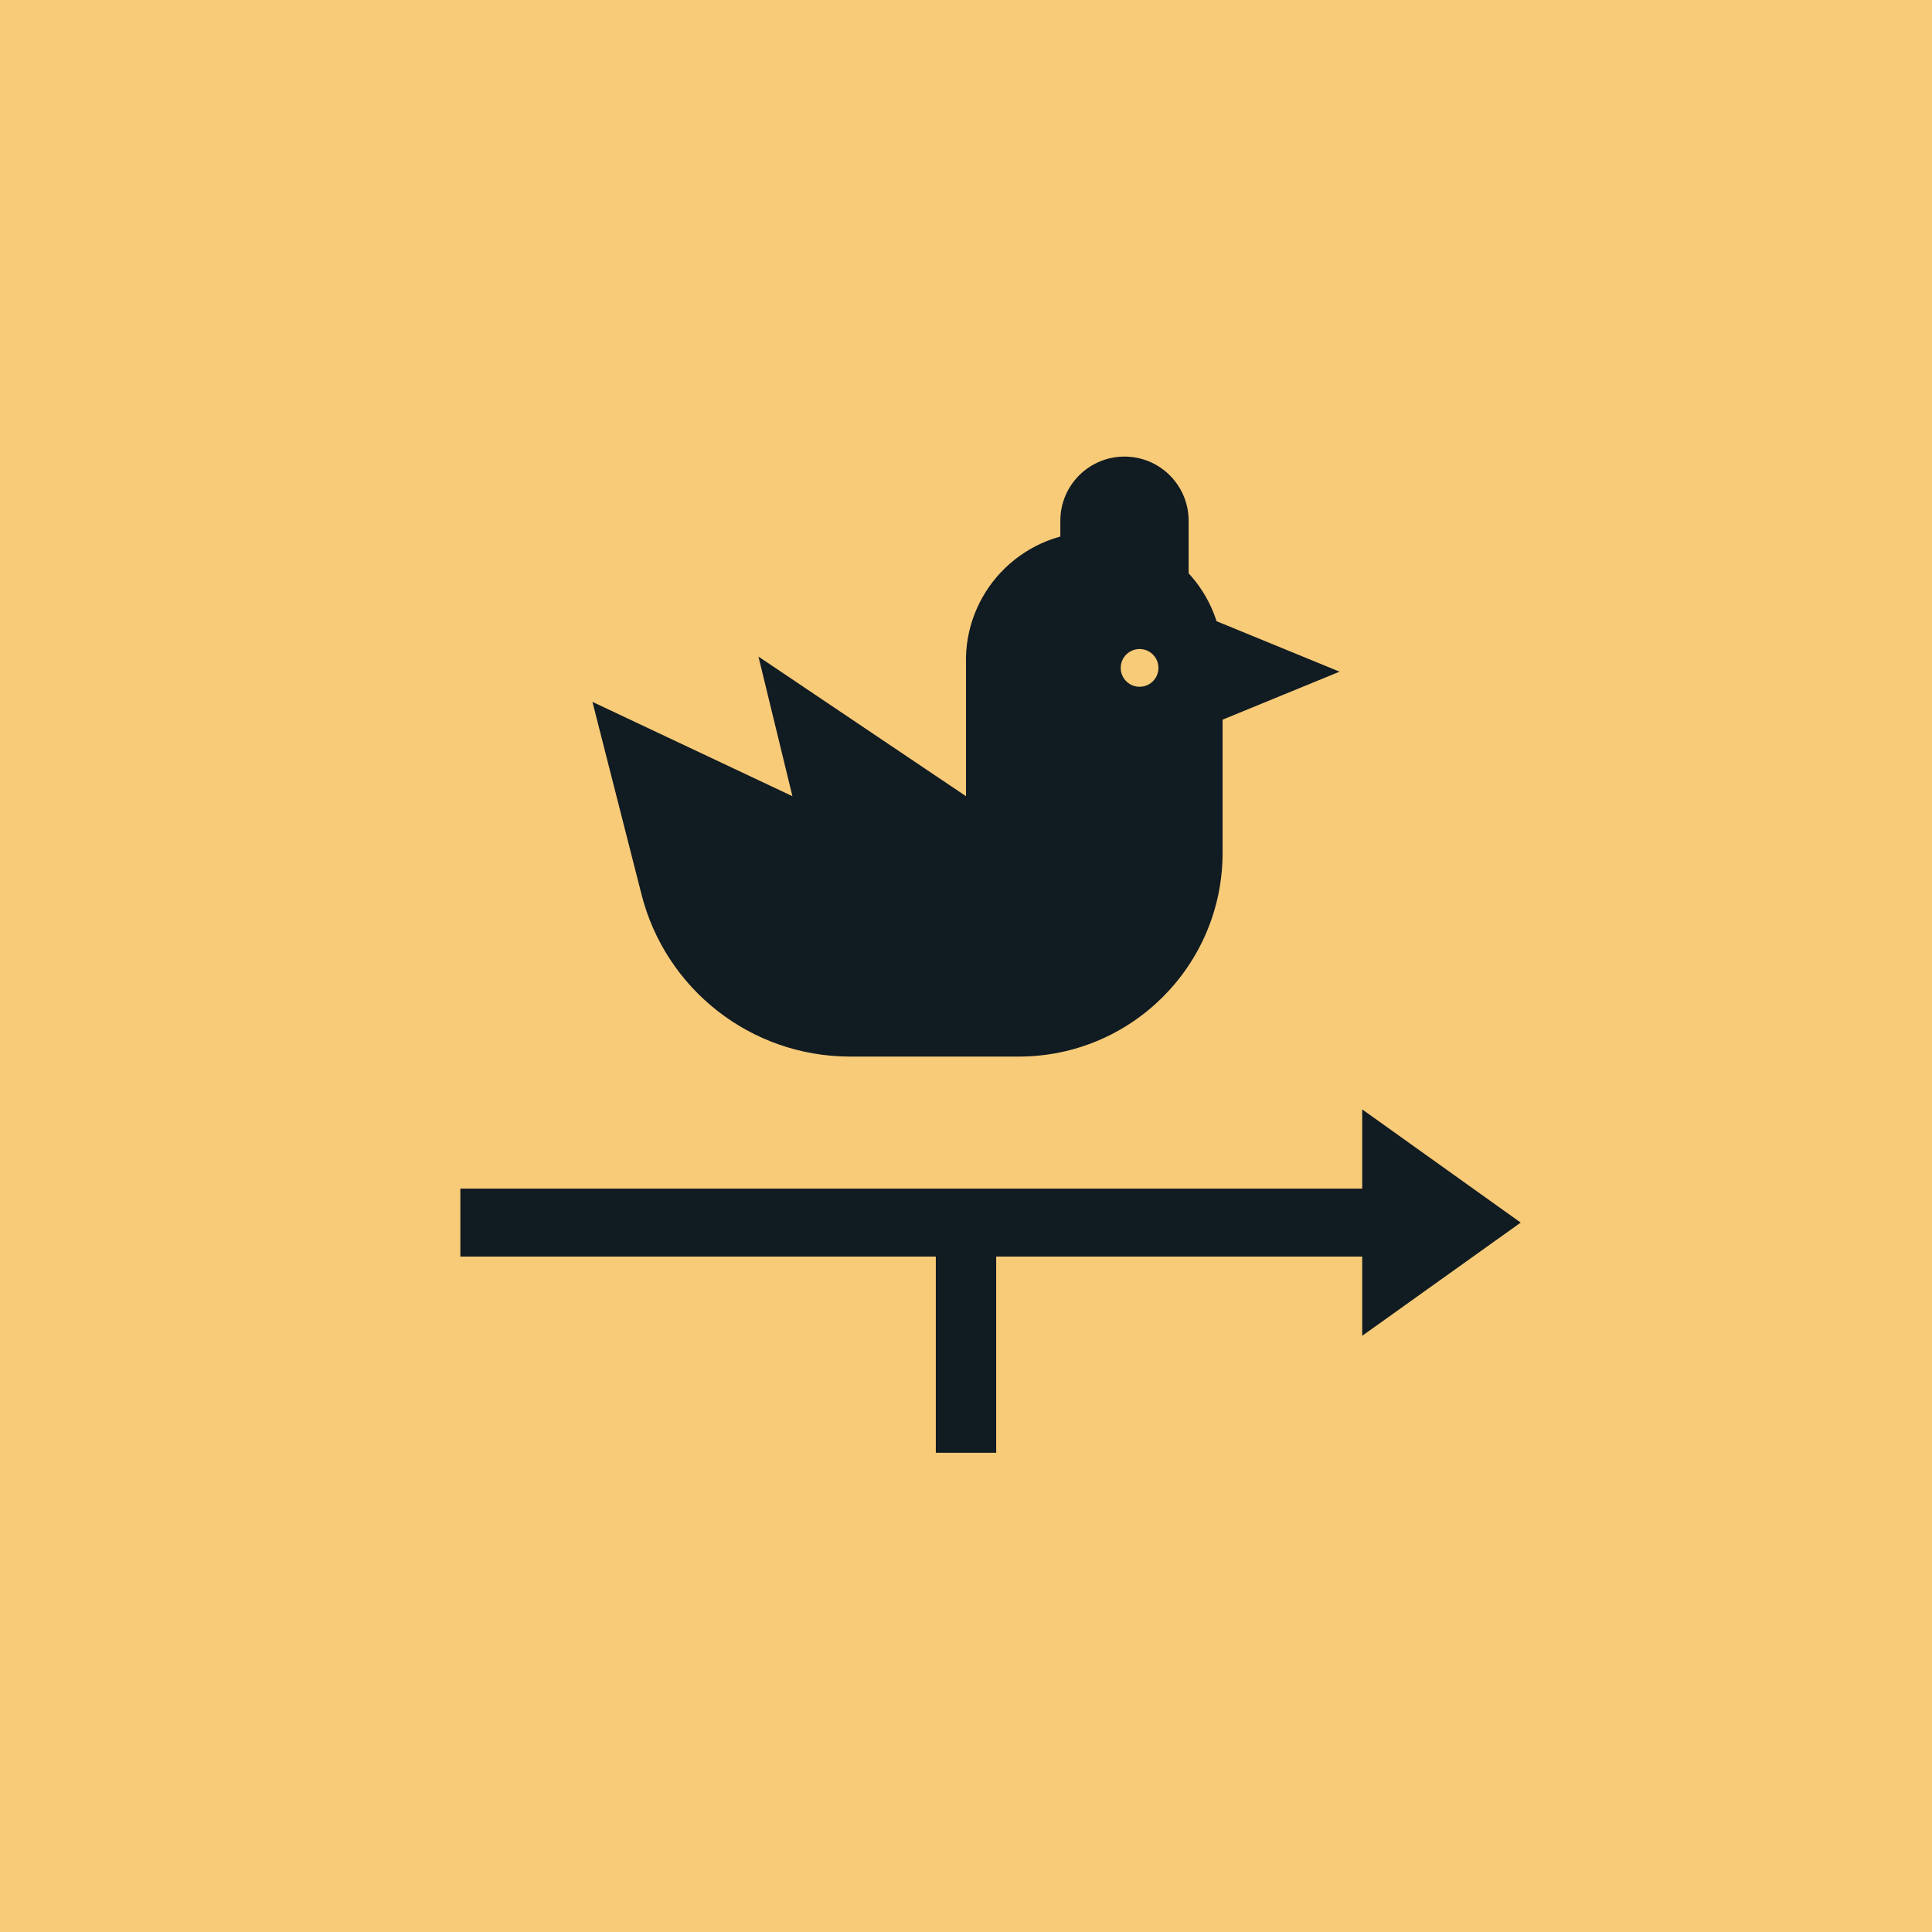
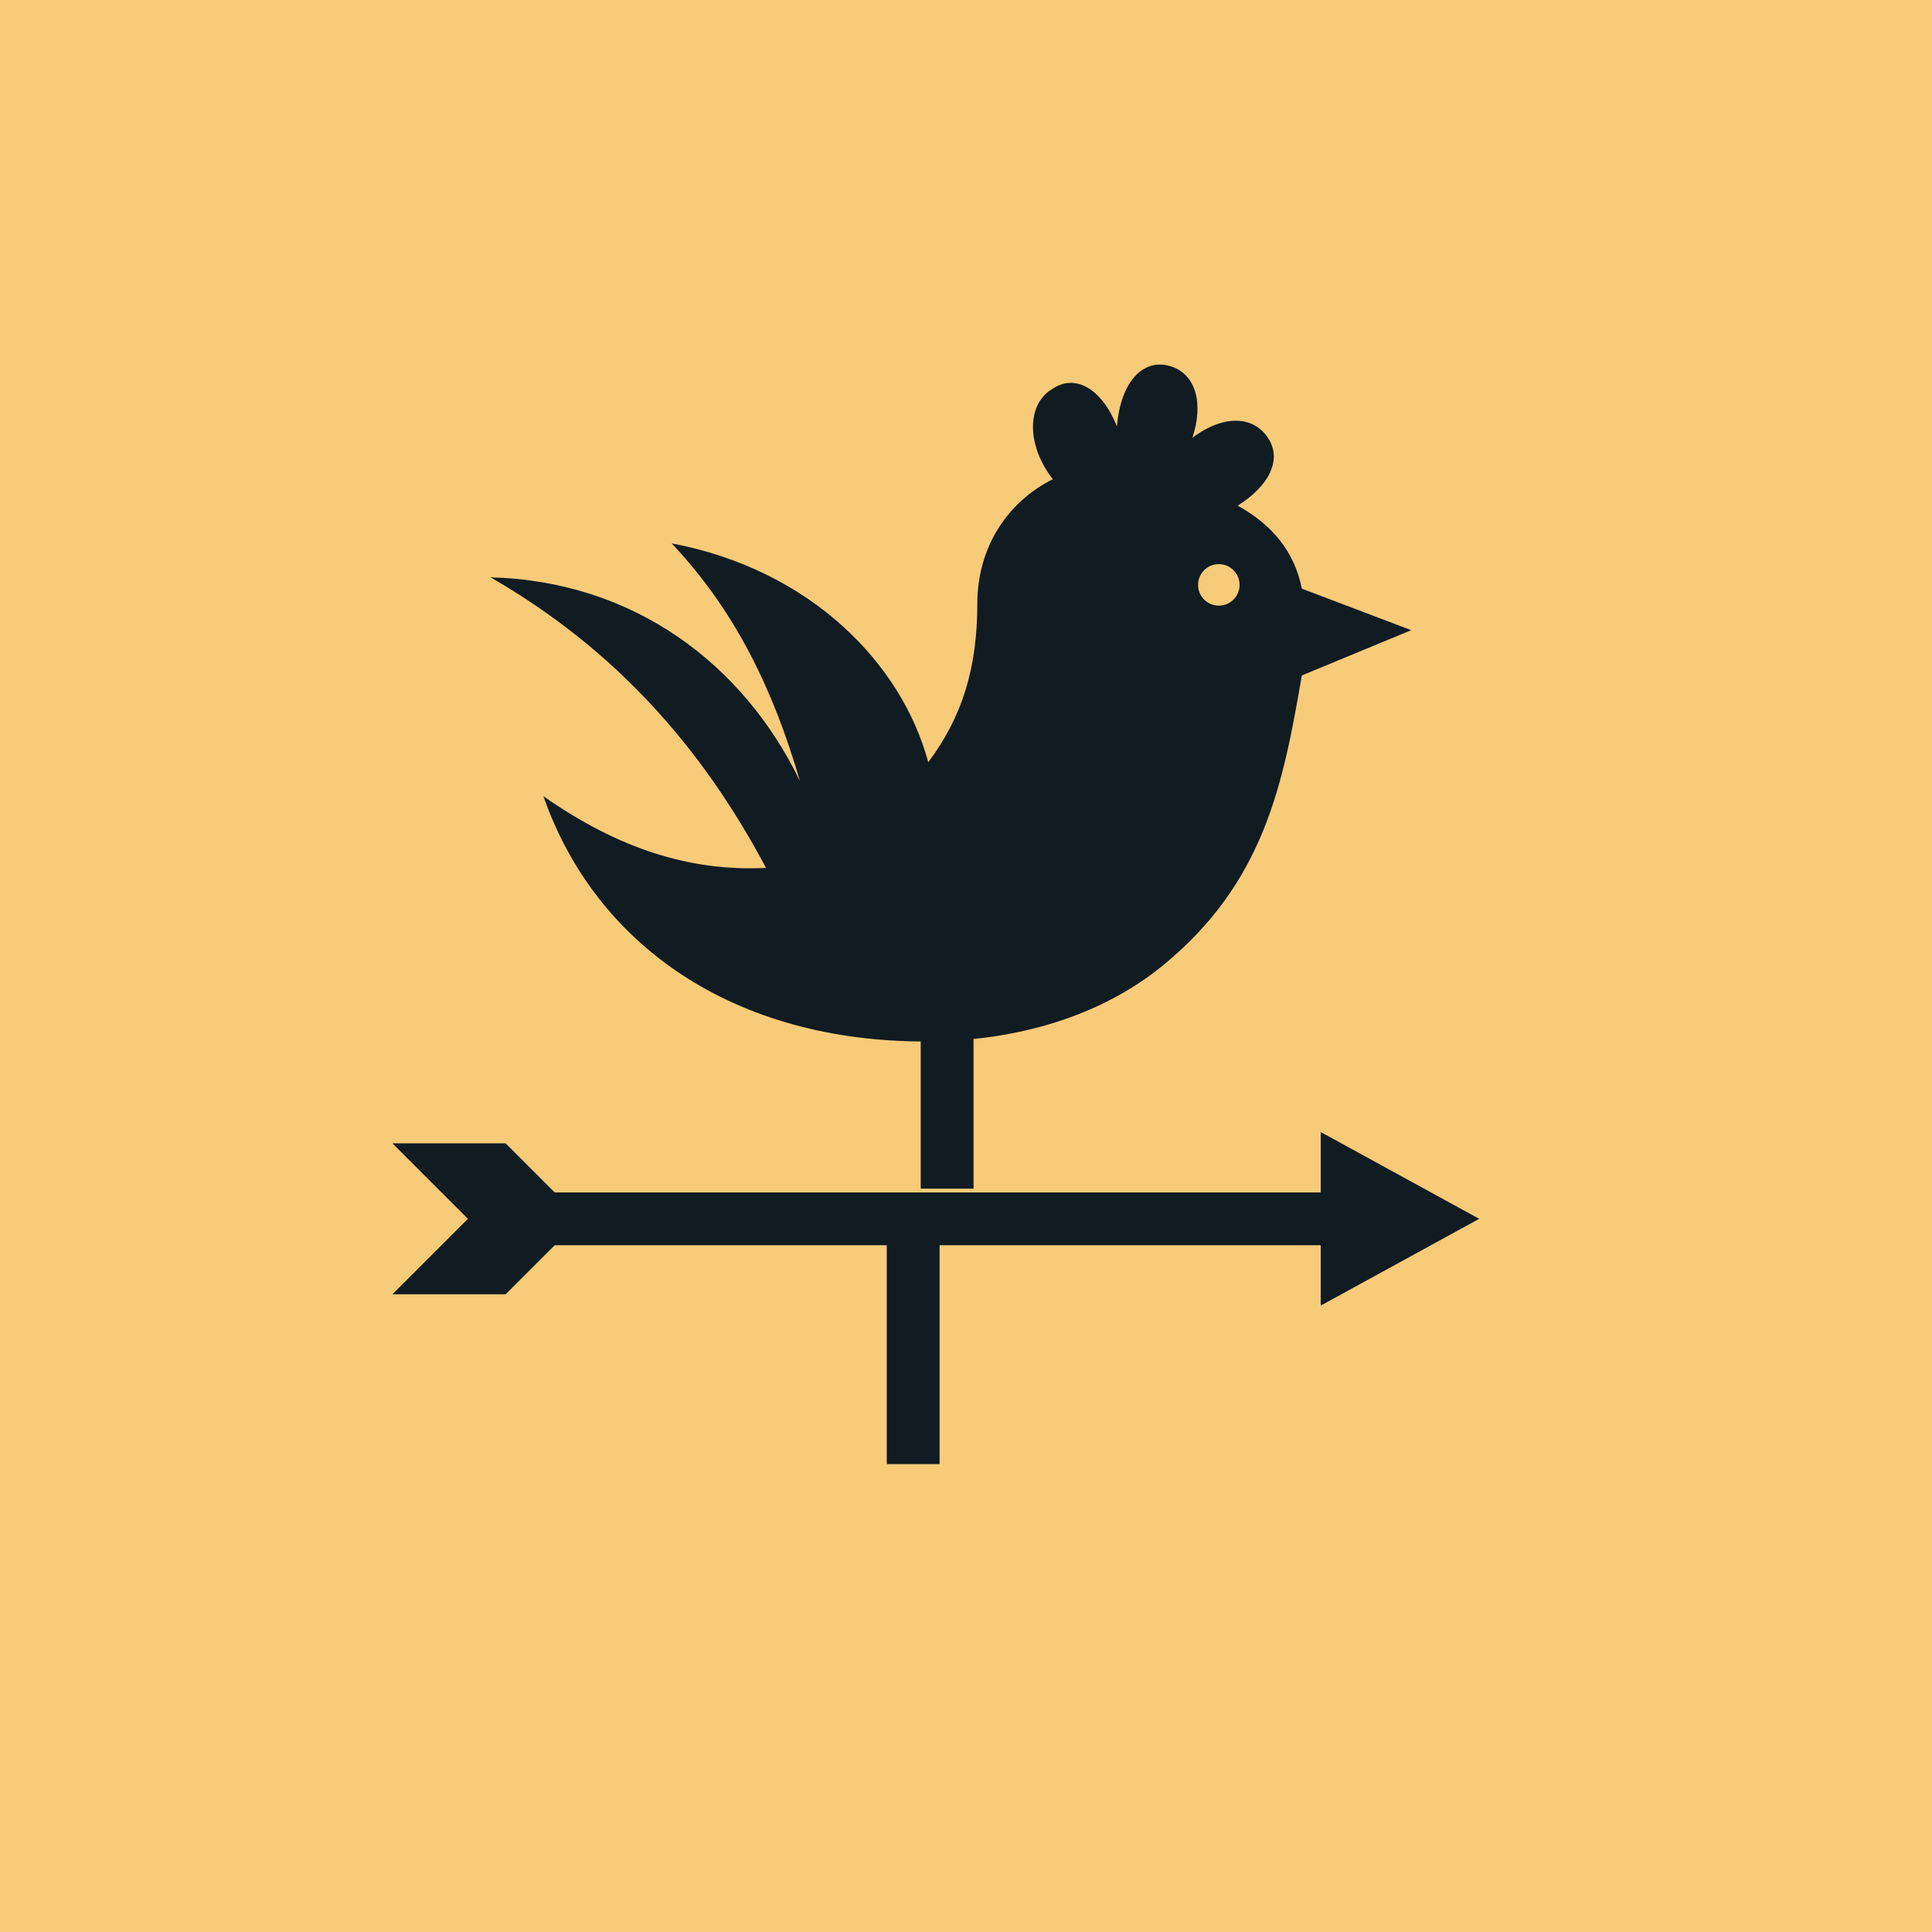
<svg xmlns="http://www.w3.org/2000/svg" viewBox="0 0 512 512">
-   <rect width="512" height="512" fill="#f8cb79" />
+   <path fill="#f8cb79" d="M0 0h512v512H0z" />
  <g fill="#111b22">
-     <path d="M281 161v-23a17 17 0 0 1 34 0v23zm35 1 39 16-39 16z" />
-     <path d="M324 174v52a54 54 0 0 1-54 54h-45a57 57 0 0 1-55-43l-13-51 53 25-9-37 55 37v-35a34 34 0 0 1 68-2z" />
-     <path d="M122 315h239v-21l42 30-42 30v-21H122zm126 14h16v56h-16z" />
+     <path d="M130 153c38 1 67 23 82 54-7-24-17-45-34-63 37 7 61 32 68 58 9-12 13-25 13-42 0-15 8-27 20-33-7-9-7-20 0-24 6-4 13 0 17 10 1-12 7-18 14-16 7 2 9 10 6 19 8-6 16-6 20 0 4 6 0 13-8 18 9 5 15 12 17 22l29 11-29 12c-5 29-10 55-37 77-16 13-38 20-63 20-50 0-87-25-101-65 20 14 39 20 59 19-17-32-40-58-73-77Z" />
+     <path d="M244 264h14v51h-14zM235 319h14v69h-14z" />
+     <path d="M104 303h30l13 13h203v-16l42 23-42 23v-16H147l-13 13h-30l20-20Z" />
  </g>
-   <circle cx="302" cy="177" r="5" fill="#f8cb79" />
+   <circle cx="323" cy="155" r="5.5" fill="#f8cb79" />
</svg>
